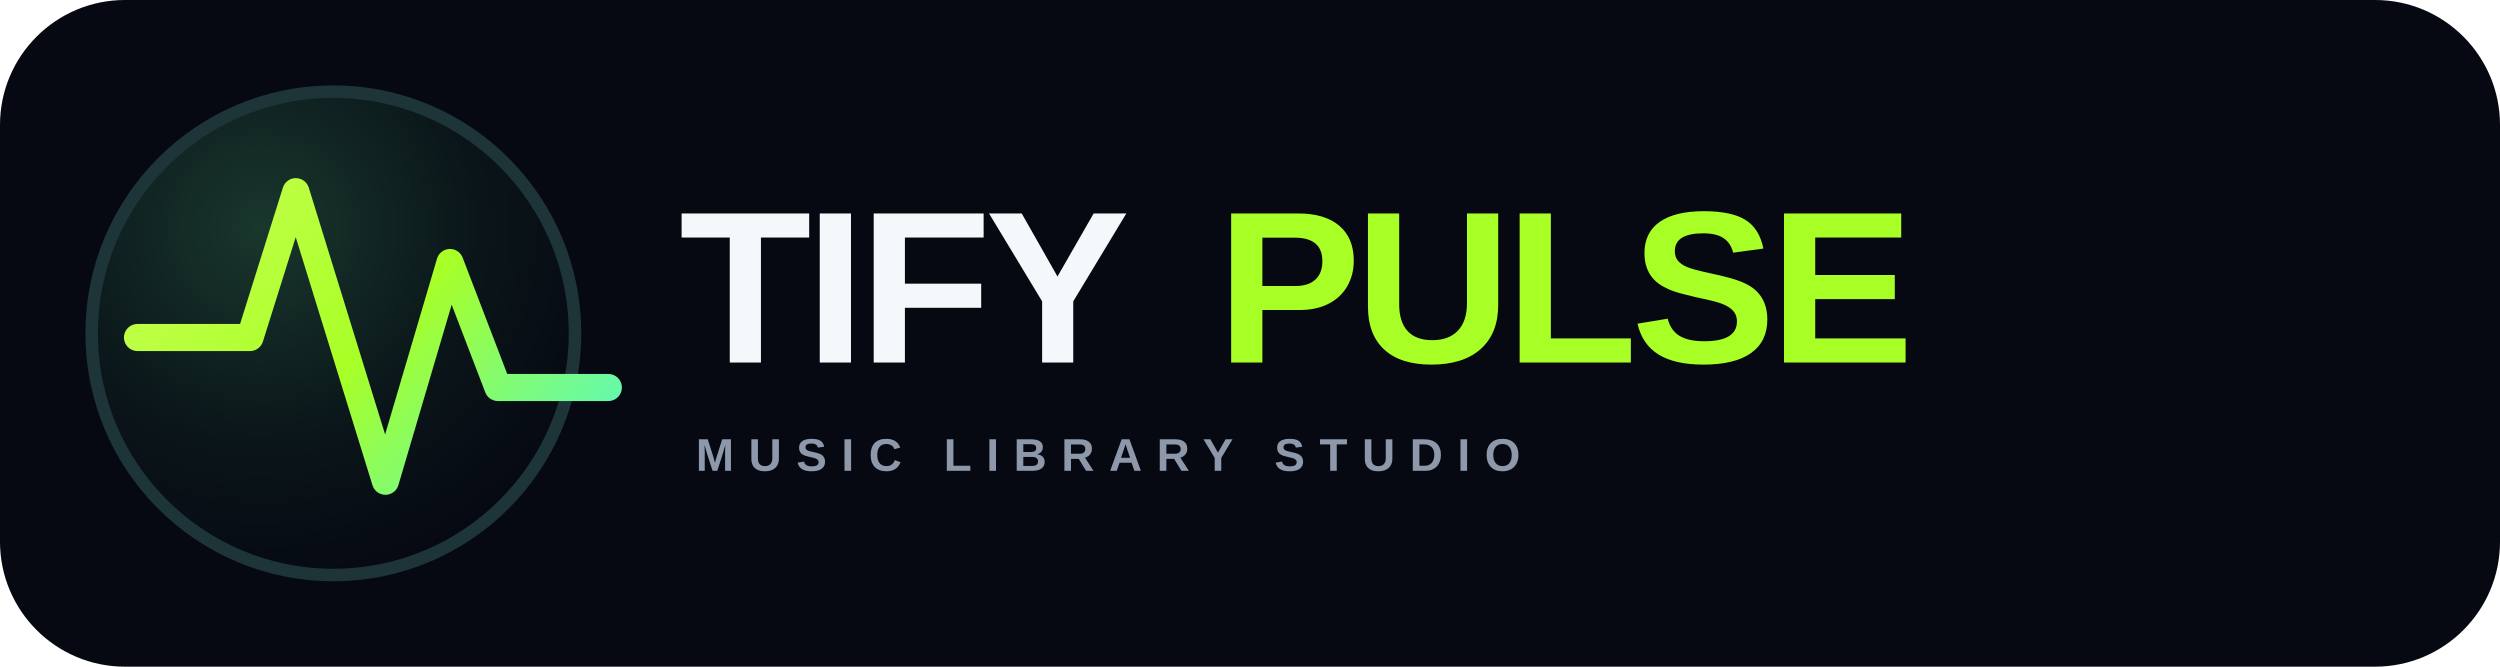
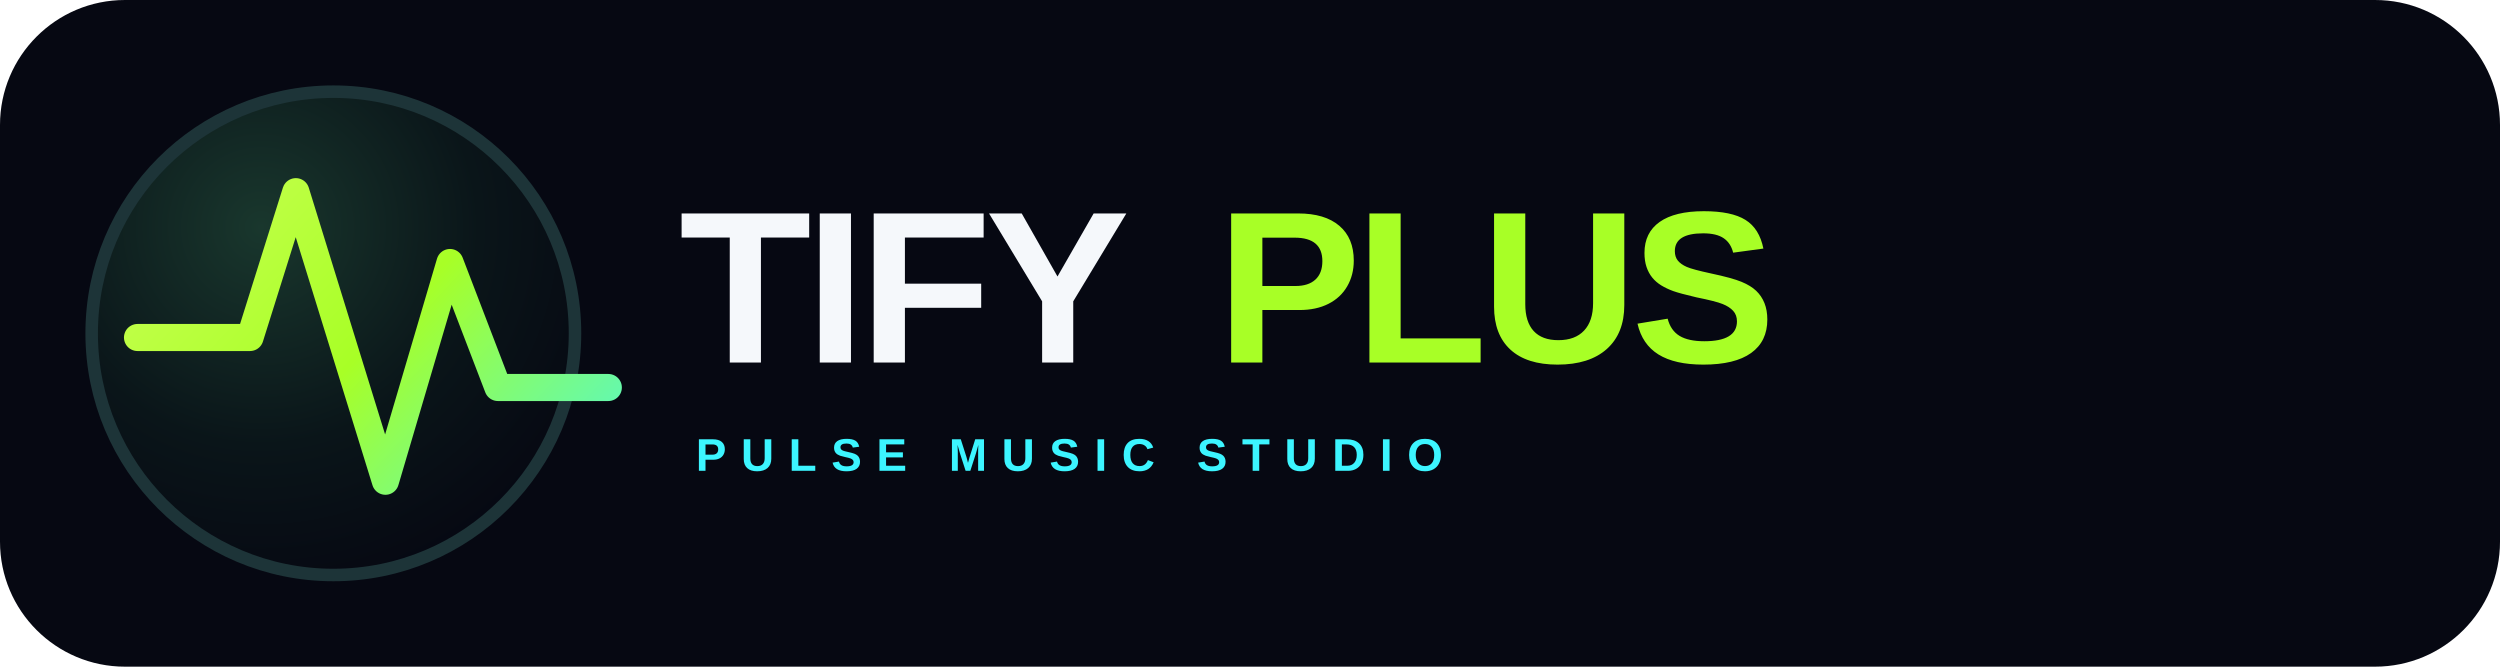
<svg xmlns="http://www.w3.org/2000/svg" viewBox="0 0 1200 320" role="img" aria-labelledby="title desc">
  <defs>
    <linearGradient id="signal" x1="34" y1="48" x2="294" y2="290" gradientUnits="userSpaceOnUse">
      <stop stop-color="#d6ff65" />
      <stop offset="0.52" stop-color="#a8ff26" />
      <stop offset="1" stop-color="#3cf5ff" />
    </linearGradient>
    <radialGradient id="disk" cx="35%" cy="28%" r="78%">
      <stop stop-color="#19372d" />
      <stop offset="0.58" stop-color="#0a1519" />
      <stop offset="1" stop-color="#060812" />
    </radialGradient>
  </defs>
  <rect width="1200" height="320" rx="60" fill="#060812" />
  <circle cx="160" cy="160" r="116" fill="url(#disk)" stroke="#1d3438" stroke-width="6" />
  <path d="M66 162h54l22-70 43 139 31-105 23 60h53" fill="none" stroke="url(#signal)" stroke-width="13" stroke-linecap="round" stroke-linejoin="round" />
  <text x="326" y="174" fill="#f5f8fb" font-family="Arial, Helvetica, sans-serif" font-size="104" font-weight="800" letter-spacing="-3">TIFY</text>
-   <text x="584" y="174" fill="#a8ff26" font-family="Arial, Helvetica, sans-serif" font-size="104" font-weight="800" letter-spacing="-3">PULSE</text>
-   <text x="334" y="226" fill="#8d98aa" font-family="Arial, Helvetica, sans-serif" font-size="22" font-weight="600" letter-spacing="7">MUSIC LIBRARY STUDIO</text>
+   <text x="584" y="174" fill="#a8ff26" font-family="Arial, Helvetica, sans-serif" font-size="104" font-weight="800" letter-spacing="-3">PLUS</text>
+   <text x="334" y="226" fill="#3cf5ff" font-family="Arial, Helvetica, sans-serif" font-size="22" font-weight="700" letter-spacing="7">PULSE MUSIC STUDIO</text>
</svg>
